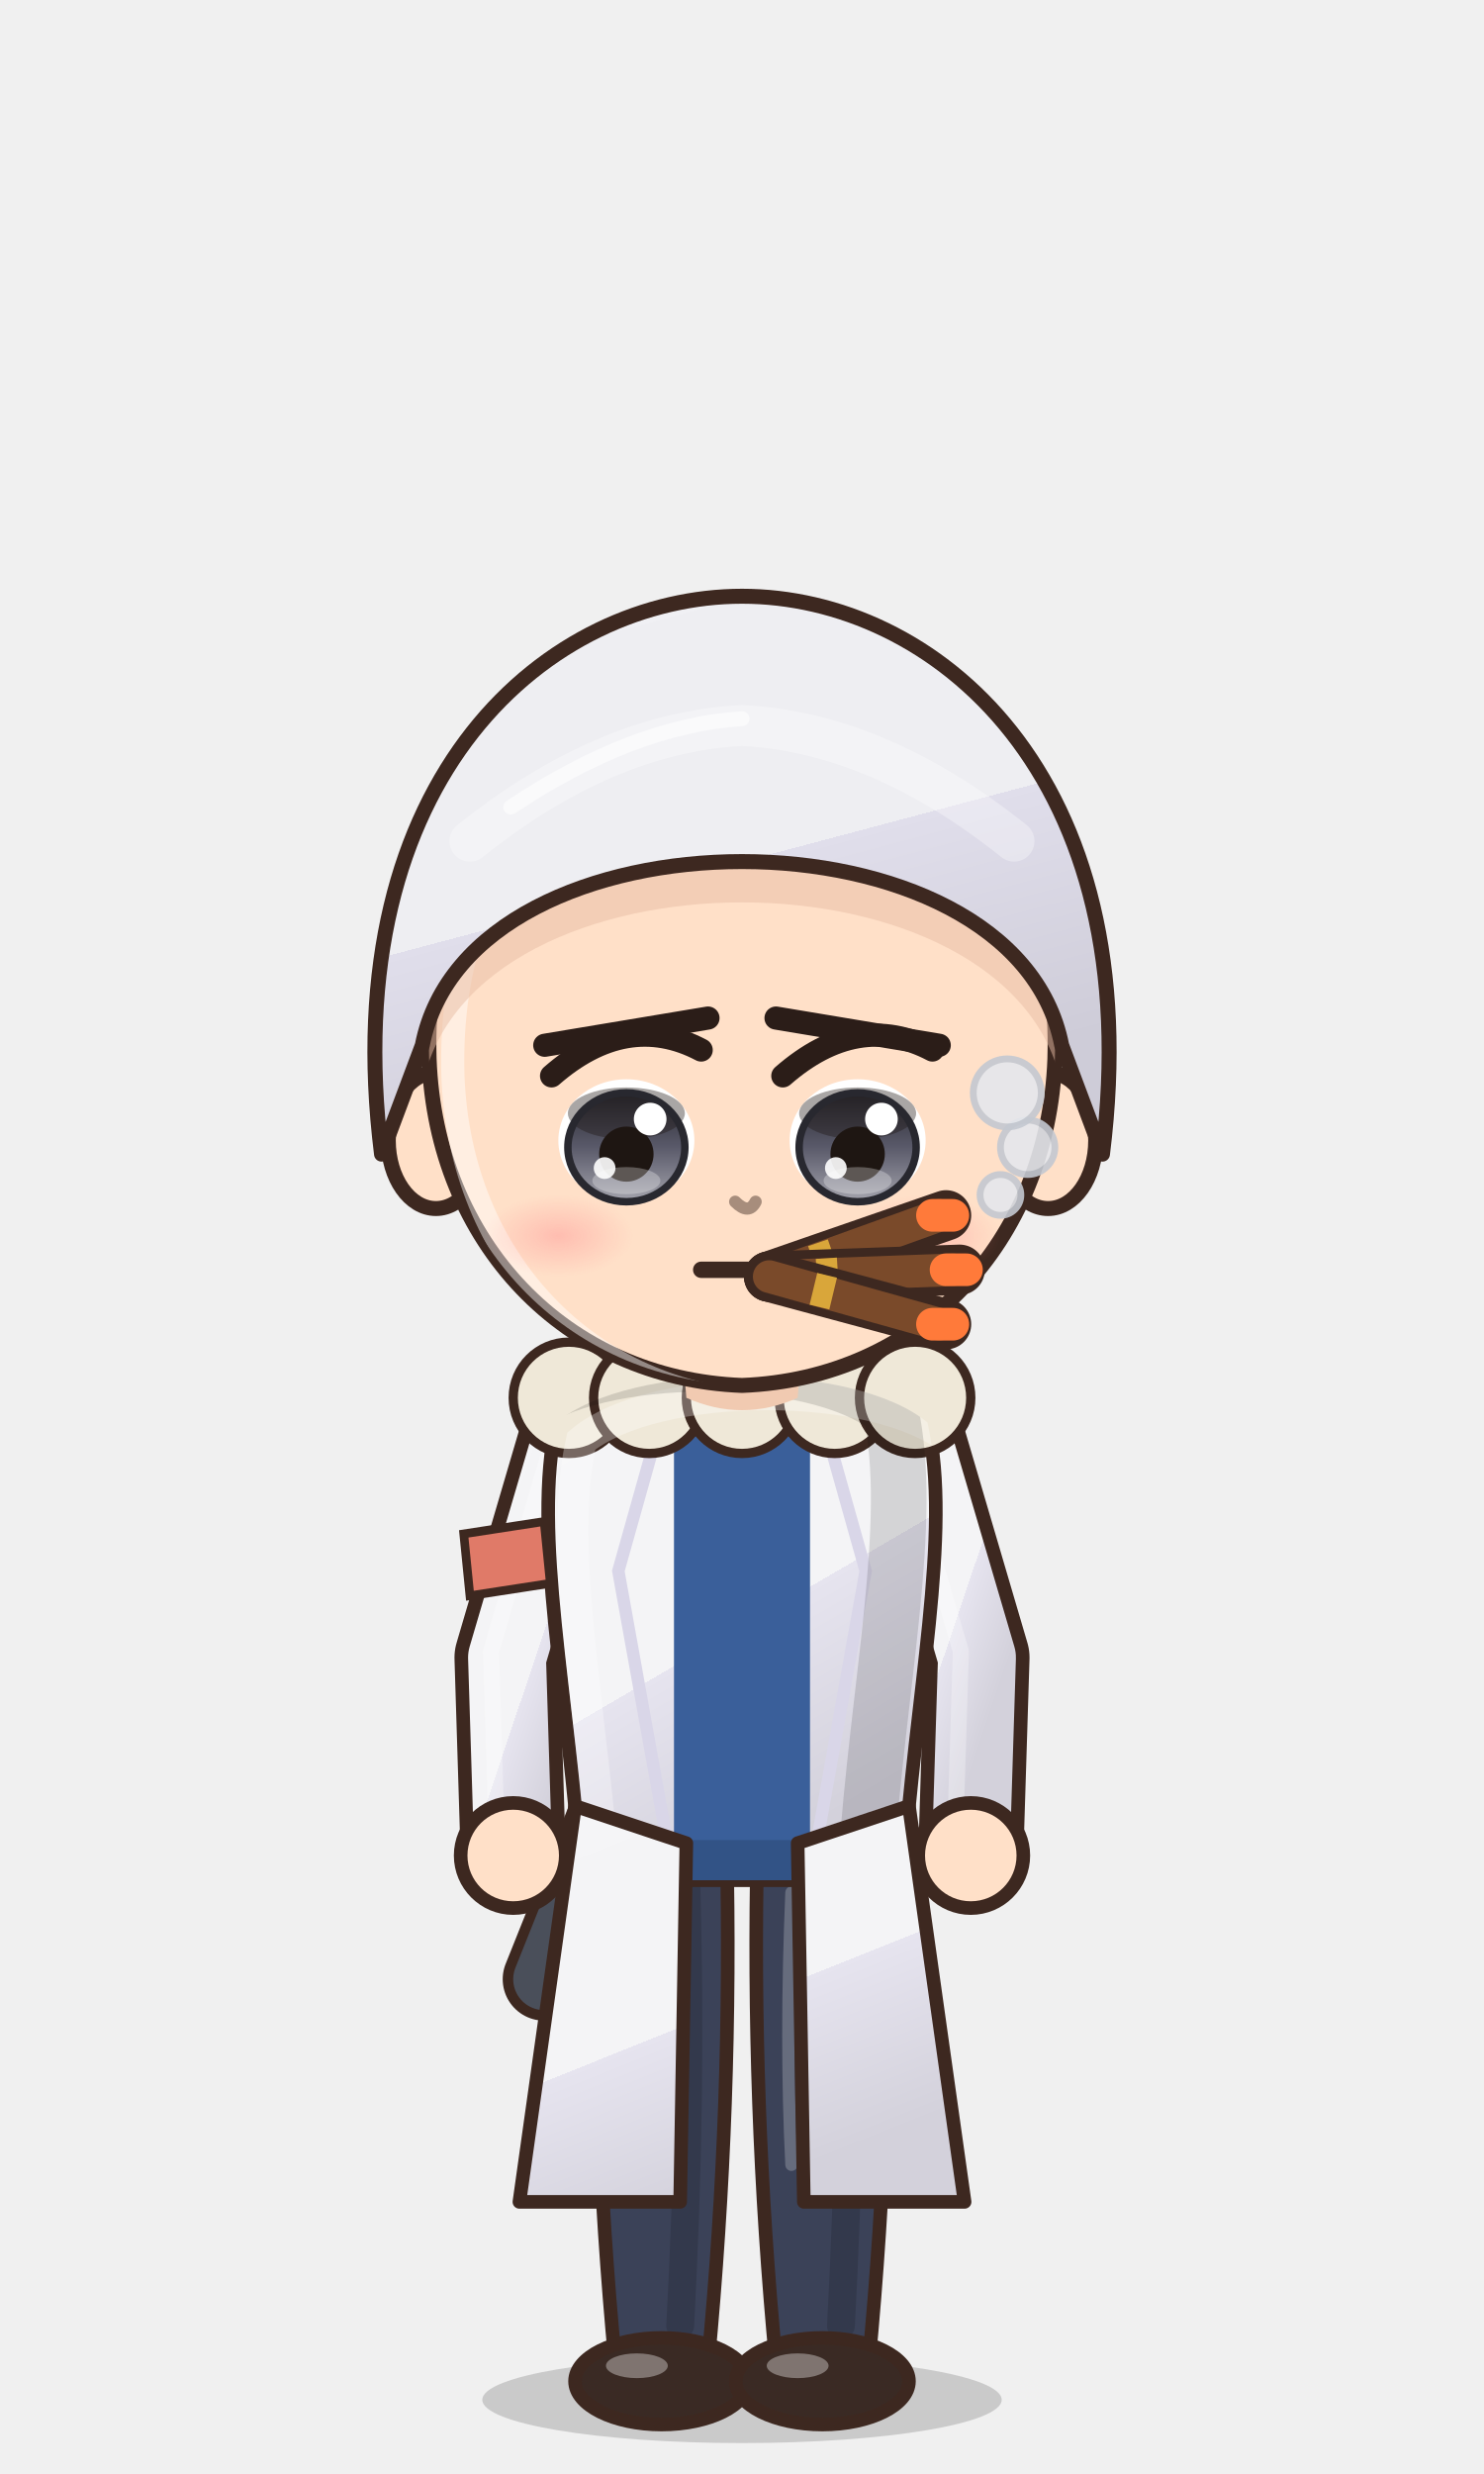
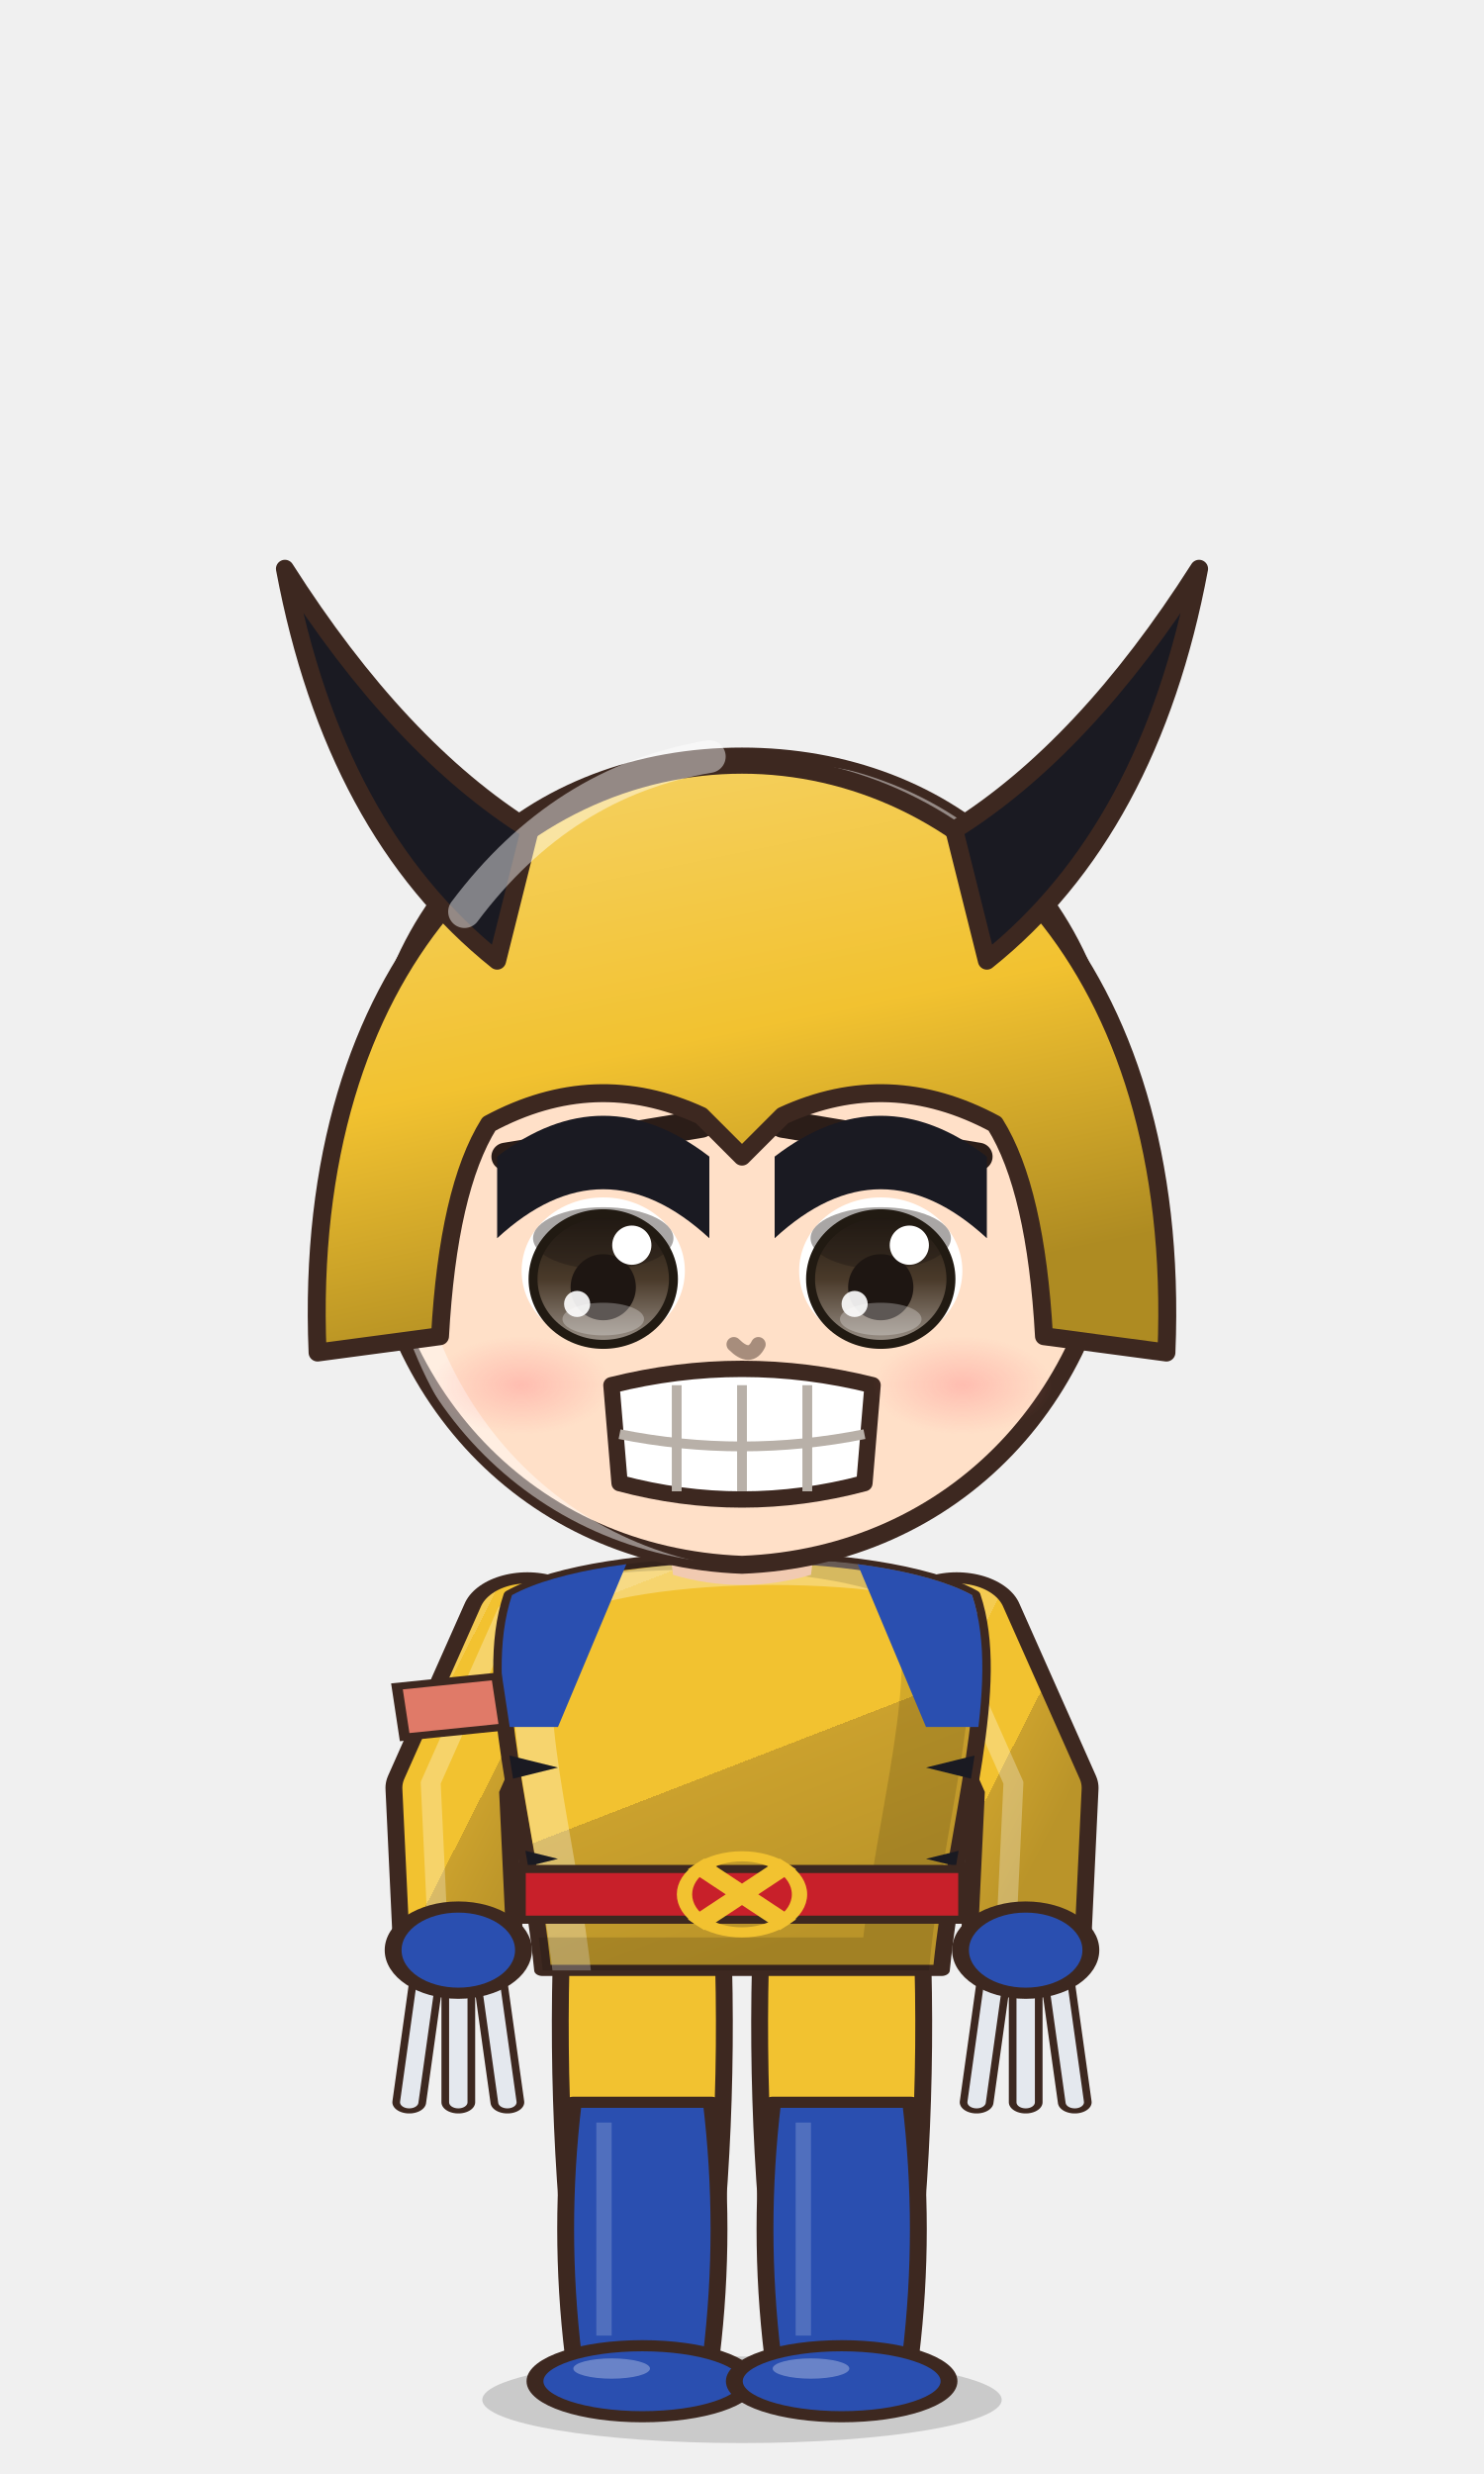
<svg xmlns="http://www.w3.org/2000/svg" viewBox="-120 -180 240 400" width="81.6" height="136.0">
  <defs>
    <linearGradient id="hair137" x1="0" y1="0" x2=".35" y2="1">
-       <stop offset="0" stop-color="#f0f0f4" />
-       <stop offset=".16" stop-color="#f0f0f4" />
-       <stop offset=".16" stop-color="#eeeef2" />
-       <stop offset=".58" stop-color="#eeeef2" />
-       <stop offset=".58" stop-color="#e0deeb" />
-       <stop offset="1" stop-color="#ceccd8" />
+       <stop offset="0" stop-color="#4c4743" />
+       <stop offset=".16" stop-color="#4c4743" />
+       <stop offset=".16" stop-color="#2a2420" />
+       <stop offset=".58" stop-color="#2a2420" />
+       <stop offset=".58" stop-color="#262020" />
+       <stop offset="1" stop-color="#221d1d" />
    </linearGradient>
    <radialGradient id="skin137" cx=".4" cy=".32" r=".85">
      <stop offset="0" stop-color="#ffe0c8" />
      <stop offset=".84" stop-color="#ffe0c8" />
      <stop offset=".84" stop-color="#f1cab1" />
      <stop offset="1" stop-color="#f1cab1" />
    </radialGradient>
    <linearGradient id="cloth137" x1="0" y1="0" x2=".45" y2="1">
-       <stop offset="0" stop-color="#f5f5f7" />
-       <stop offset=".16" stop-color="#f5f5f7" />
-       <stop offset=".16" stop-color="#f4f4f6" />
-       <stop offset=".6" stop-color="#f4f4f6" />
-       <stop offset=".6" stop-color="#e6e4ef" />
-       <stop offset="1" stop-color="#d3d1db" />
+       <stop offset="0" stop-color="#f4cb51" />
+       <stop offset=".16" stop-color="#f4cb51" />
+       <stop offset=".16" stop-color="#f2c230" />
+       <stop offset=".6" stop-color="#f2c230" />
+       <stop offset=".6" stop-color="#cba12d" />
+       <stop offset="1" stop-color="#ba9429" />
    </linearGradient>
    <linearGradient id="iris137" x1="0" y1="0" x2="0" y2="1">
-       <stop offset="0" stop-color="#28282f" />
-       <stop offset=".5" stop-color="#5a5a6a" />
-       <stop offset="1" stop-color="#a4a4ad" />
+       <stop offset="0" stop-color="#211a12" />
+       <stop offset=".5" stop-color="#4a3a2a" />
+       <stop offset="1" stop-color="#9b9289" />
    </linearGradient>
    <linearGradient id="gold137" x1="0" y1="0" x2="1" y2="1">
      <stop offset="0" stop-color="#f6d27a" />
      <stop offset=".55" stop-color="#d9a63a" />
      <stop offset="1" stop-color="#a8761e" />
    </linearGradient>
    <linearGradient id="steel137" x1="0" y1="0" x2="1" y2="1">
      <stop offset="0" stop-color="#e4e8ee" />
      <stop offset=".5" stop-color="#9aa3ad" />
      <stop offset="1" stop-color="#5a606a" />
    </linearGradient>
    <linearGradient id="beard137" x1="0" y1="0" x2="0" y2="1">
      <stop offset="0" stop-color="#e6e6ea" />
      <stop offset="1" stop-color="#b8b8c2" />
    </linearGradient>
    <radialGradient id="hawkiris137" cx=".45" cy=".4" r=".7">
      <stop offset="0" stop-color="#ffe27a" />
      <stop offset=".6" stop-color="#e8a52a" />
      <stop offset="1" stop-color="#9a5a12" />
    </radialGradient>
    <linearGradient id="straw137" x1="0" y1="0" x2=".3" y2="1">
      <stop offset="0" stop-color="#ffe7aa" />
      <stop offset=".16" stop-color="#ffe7aa" />
      <stop offset=".16" stop-color="#ffe39a" />
      <stop offset=".58" stop-color="#ffe39a" />
      <stop offset=".58" stop-color="#e9b456" />
      <stop offset="1" stop-color="#d6a54f" />
    </linearGradient>
    <radialGradient id="blush137">
      <stop offset="0" stop-color="#ff7f86" stop-opacity=".9" />
      <stop offset="1" stop-color="#ff7f86" stop-opacity="0" />
    </radialGradient>
    <clipPath id="face137">
      <path d="M -46,-4 C -47,-38 -25,-55 0,-55 C 25,-55 47,-38 46,-4 C 45,23 26,43 0,44 C -26,43 -45,23 -46,-4 Z" />
    </clipPath>
    <clipPath id="torso137">
      <path d="M -30,50 C -34,68 -28,94 -26,124 L 26,124 C 28,94 34,68 30,50 C 18,40 -18,40 -30,50 Z" />
    </clipPath>
  </defs>
  <ellipse cx="0" cy="208" rx="42" ry="7" fill="#000000" opacity=".16" />
-   <g transform="translate(0,44.0) scale(1.100,1.100) translate(0,-44)" />
-   <g transform="translate(0,205) scale(1,1) translate(0,-205)">
-     <path d="M -32,140 L 40,-40" stroke="#3d2820" stroke-width="13.4" stroke-linecap="round" />
-     <path d="M -32,140 L 40,-40" stroke="#4a4f5a" stroke-width="10" stroke-linecap="round" />
-     <path d="M 30,-16 L 48,-22" stroke="#3d2820" stroke-width="9.4" stroke-linecap="round" />
-     <path d="M 30,-16 L 48,-22" stroke="#4a4f5a" stroke-width="6" stroke-linecap="round" />
-     <path d="M -23.5,118 Q -24.5,160.0 -20.5,202 L -5.5,202 Q -1.5,160.0 -2.5,118 Z" fill="#3b4258" stroke="#3d2820" stroke-width="2.2" stroke-linejoin="round" />
-     <path d="M -9,124 Q -8,160 -10,196" stroke="#000000" stroke-width="4.5" fill="none" opacity=".14" stroke-linecap="round" />
-     <path d="M -18,126 Q -19,150 -18,170" stroke="#ffffff" stroke-width="2" fill="none" opacity=".22" stroke-linecap="round" />
-     <ellipse cx="-13" cy="205" rx="14" ry="7" fill="#3a2a24" stroke="#3d2820" stroke-width="2.2" stroke-linejoin="round" />
-     <ellipse cx="-17" cy="202.5" rx="5" ry="2" fill="#ffffff" opacity=".35" />
-     <path d="M 2.5,118 Q 1.5,160.0 5.5,202 L 20.5,202 Q 24.5,160.0 23.5,118 Z" fill="#3b4258" stroke="#3d2820" stroke-width="2.2" stroke-linejoin="round" />
-     <path d="M 17,124 Q 18,160 16,196" stroke="#000000" stroke-width="4.5" fill="none" opacity=".14" stroke-linecap="round" />
-     <path d="M 8,126 Q 7,150 8,170" stroke="#ffffff" stroke-width="2" fill="none" opacity=".22" stroke-linecap="round" />
-     <ellipse cx="13" cy="205" rx="14" ry="7" fill="#3a2a24" stroke="#3d2820" stroke-width="2.2" stroke-linejoin="round" />
-     <ellipse cx="9" cy="202.5" rx="5" ry="2" fill="#ffffff" opacity=".35" />
+   <g transform="translate(0,73.0) scale(1.320,1.320) translate(0,-44)" />
+   <g transform="translate(0,205) scale(1.24,0.82) translate(0,-205)">
+     <path d="M -23.5,118 Q -24.5,160.0 -20.5,202 L -5.5,202 Q -1.5,160.0 -2.5,118 Z" fill="#f2c230" stroke="#3d2820" stroke-width="2.2" stroke-linejoin="round" />
+     <path d="M -22,150 Q -24,175.0 -22,200 L -4,200 Q -2,175.0 -4,150 Z" fill="#2a4fb0" stroke="#3d2820" stroke-width="2.2" stroke-linejoin="round" />
+     <path d="M -18,154 L -18,196" stroke="#ffffff" stroke-width="2" opacity=".18" />
+     <ellipse cx="-13" cy="205" rx="14" ry="7" fill="#2a4fb0" stroke="#3d2820" stroke-width="2.2" stroke-linejoin="round" />
+     <ellipse cx="-17" cy="202.5" rx="5" ry="2" fill="#ffffff" opacity=".3" />
+     <path d="M 2.5,118 Q 1.5,160.0 5.5,202 L 20.5,202 Q 24.5,160.0 23.5,118 Z" fill="#f2c230" stroke="#3d2820" stroke-width="2.2" stroke-linejoin="round" />
+     <path d="M 4,150 Q 2,175.0 4,200 L 22,200 Q 24,175.0 22,150 Z" fill="#2a4fb0" stroke="#3d2820" stroke-width="2.2" stroke-linejoin="round" />
+     <path d="M 8,154 L 8,196" stroke="#ffffff" stroke-width="2" opacity=".18" />
+     <ellipse cx="13" cy="205" rx="14" ry="7" fill="#2a4fb0" stroke="#3d2820" stroke-width="2.2" stroke-linejoin="round" />
+     <ellipse cx="9" cy="202.5" rx="5" ry="2" fill="#ffffff" opacity=".3" />
    <path d="M -28,54 L -38,88 L -37,120" stroke="#3d2820" stroke-width="17" fill="none" stroke-linecap="round" stroke-linejoin="round" />
    <path d="M -28,54 L -38,88 L -37,120" stroke="url(#cloth137)" stroke-width="12.6" fill="none" stroke-linecap="round" stroke-linejoin="round" />
    <path d="M -28,54 L -38,88 L -37,120" transform="translate(-2.6,-1)" stroke="#ffffff" stroke-width="2.6" fill="none" stroke-linecap="round" stroke-linejoin="round" opacity=".28" />
    <path d="M 28,54 L 38,88 L 37,120" stroke="#3d2820" stroke-width="17" fill="none" stroke-linecap="round" stroke-linejoin="round" />
    <path d="M 28,54 L 38,88 L 37,120" stroke="url(#cloth137)" stroke-width="12.6" fill="none" stroke-linecap="round" stroke-linejoin="round" />
    <path d="M 28,54 L 38,88 L 37,120" transform="translate(-2.6,-1)" stroke="#ffffff" stroke-width="2.6" fill="none" stroke-linecap="round" stroke-linejoin="round" opacity=".28" />
    <path d="M -30,50 C -34,68 -28,94 -26,124 L 26,124 C 28,94 34,68 30,50 C 18,40 -18,40 -30,50 Z" fill="url(#cloth137)" stroke="#3d2820" stroke-width="2.2" stroke-linejoin="round" />
-     <path d="M -11,42 L 11,42 L 11,124 L -11,124 Z" fill="#3a5f9a" />
-     <path d="M -11,42 L -20,74 L -11,124 M 11,42 L 20,74 L 11,124" stroke="#d9d6e8" stroke-width="2" fill="none" />
-     <circle cx="-28" cy="46" r="9" fill="#efe8d8" stroke="#3d2820" stroke-width="1.5" />
-     <circle cx="-15" cy="46" r="9" fill="#efe8d8" stroke="#3d2820" stroke-width="1.5" />
-     <circle cx="0" cy="46" r="9" fill="#efe8d8" stroke="#3d2820" stroke-width="1.5" />
-     <circle cx="15" cy="46" r="9" fill="#efe8d8" stroke="#3d2820" stroke-width="1.5" />
-     <circle cx="28" cy="46" r="9" fill="#efe8d8" stroke="#3d2820" stroke-width="1.5" />
    <g clip-path="url(#torso137)">
      <path d="M -30,50 C -34,68 -28,94 -26,124 L 26,124 C 28,94 34,68 30,50 C 18,40 -18,40 -30,50 Z" transform="translate(4,3)" fill="none" stroke="#ffffff" stroke-width="5" opacity=".3" />
      <path d="M -30,50 C -34,68 -28,94 -26,124 L 26,124 C 28,94 34,68 30,50 C 18,40 -18,40 -30,50 Z" transform="translate(-6,-2)" fill="none" stroke="#000000" stroke-width="9" opacity=".13" />
    </g>
-     <path d="M -27,112 L -36,176 L -10,176 L -9,118 Z M 27,112 L 36,176 L 10,176 L 9,118 Z" fill="url(#cloth137)" stroke="#3d2820" stroke-width="2.2" stroke-linejoin="round" />
-     <circle cx="-37" cy="120" r="8.5" fill="url(#skin137)" stroke="#3d2820" stroke-width="2.2" />
-     <circle cx="37" cy="120" r="8.5" fill="url(#skin137)" stroke="#3d2820" stroke-width="2.2" />
+     <g clip-path="url(#torso137)">
+       <path d="M -40,40 L -14,40 L -24,76 L -40,76 Z M 40,40 L 14,40 L 24,76 L 40,76 Z" fill="#2a4fb0" />
+       <path d="M -40,78 L -24,84 L -40,90 Z" fill="#1a1a22" />
+       <path d="M -40,96 L -24,102 L -40,108 Z" fill="#1a1a22" />
+       <path d="M 40,78 L 24,84 L 40,90 Z" fill="#1a1a22" />
+       <path d="M 40,96 L 24,102 L 40,108 Z" fill="#1a1a22" />
+     </g>
+     <path d="M -29,104 L 29,104 L 29,114 L -29,114 Z" fill="#c8202a" stroke="#3d2820" stroke-width="1.6" />
+     <path d="M -6,103 L 6,115 M 6,103 L -6,115" stroke="#f2c230" stroke-width="3" />
+     <circle cx="0" cy="109" r="7.5" fill="none" stroke="#f2c230" stroke-width="2" />
+     <path d="M -41,124 L -43.4,150" stroke="#3d2820" stroke-width="4.4" stroke-linecap="round" />
+     <path d="M -41,124 L -43.4,150" stroke="#e4e8ee" stroke-width="2.4" stroke-linecap="round" />
+     <path d="M -37,124 L -37.0,150" stroke="#3d2820" stroke-width="4.4" stroke-linecap="round" />
+     <path d="M -37,124 L -37.0,150" stroke="#e4e8ee" stroke-width="2.4" stroke-linecap="round" />
+     <path d="M -33,124 L -30.6,150" stroke="#3d2820" stroke-width="4.4" stroke-linecap="round" />
+     <path d="M -33,124 L -30.6,150" stroke="#e4e8ee" stroke-width="2.4" stroke-linecap="round" />
+     <path d="M 33,124 L 30.6,150" stroke="#3d2820" stroke-width="4.4" stroke-linecap="round" />
+     <path d="M 33,124 L 30.6,150" stroke="#e4e8ee" stroke-width="2.4" stroke-linecap="round" />
+     <path d="M 37,124 L 37.0,150" stroke="#3d2820" stroke-width="4.4" stroke-linecap="round" />
+     <path d="M 37,124 L 37.0,150" stroke="#e4e8ee" stroke-width="2.4" stroke-linecap="round" />
+     <path d="M 41,124 L 43.4,150" stroke="#3d2820" stroke-width="4.4" stroke-linecap="round" />
+     <path d="M 41,124 L 43.4,150" stroke="#e4e8ee" stroke-width="2.4" stroke-linecap="round" />
+     <circle cx="-37" cy="120" r="8.5" fill="#2a4fb0" stroke="#3d2820" stroke-width="2.2" />
+     <circle cx="37" cy="120" r="8.5" fill="#2a4fb0" stroke="#3d2820" stroke-width="2.2" />
    <path d="M -45,68 L -32,66 L -31,76 L -44,78 Z" fill="#e07a68" stroke="#3d2820" stroke-width="1.4" />
    <path d="M -10,34 L 10,34 L 9,46 Q 0,50 -9,46 Z" fill="#f1cab1" />
  </g>
-   <g transform="translate(0,44.0) scale(1.100,1.100) translate(0,-44)">
-     <ellipse cx="-45" cy="8" rx="7" ry="10" fill="url(#skin137)" stroke="#3d2820" stroke-width="2.2" stroke-linejoin="round" />
-     <ellipse cx="45" cy="8" rx="7" ry="10" fill="url(#skin137)" stroke="#3d2820" stroke-width="2.2" stroke-linejoin="round" />
+   <g transform="translate(0,73.0) scale(1.320,1.320) translate(0,-44)">
    <path d="M -46,-4 C -47,-38 -25,-55 0,-55 C 25,-55 47,-38 46,-4 C 45,23 26,43 0,44 C -26,43 -45,23 -46,-4 Z" fill="url(#skin137)" stroke="#3d2820" stroke-width="2.2" stroke-linejoin="round" />
    <g clip-path="url(#face137)">
      <path d="M -46,-4 C -47,-38 -25,-55 0,-55 C 25,-55 47,-38 46,-4 C 45,23 26,43 0,44 C -26,43 -45,23 -46,-4 Z" transform="translate(3.5,2.5)" fill="none" stroke="#ffffff" stroke-width="3.4" opacity=".45" />
    </g>
    <g clip-path="url(#face137)">
-       <path d="M -53,10 C -60,-46 -28,-72 0,-72 C 28,-72 60,-46 53,10 L 47,-6 C 40,-42 -40,-42 -47,-6 Z" transform="translate(0,6)" fill="#e7bca4" opacity=".5" />
+       <path d="M 0,0 Z" transform="translate(0,6)" fill="#e7bca4" opacity=".5" />
    </g>
    <ellipse cx="-17" cy="8" rx="10" ry="9" fill="#ffffff" />
    <ellipse cx="-17" cy="9" rx="8.6" ry="8" fill="url(#iris137)" />
    <ellipse cx="-17" cy="4.0" rx="8.6" ry="3.8" fill="#1e1612" opacity=".38" />
-     <ellipse cx="-17" cy="9" rx="8.6" ry="8" fill="none" stroke="#28282f" stroke-width="1.1" />
+     <ellipse cx="-17" cy="9" rx="8.6" ry="8" fill="none" stroke="#211a12" stroke-width="1.1" />
    <ellipse cx="-17" cy="10" rx="4" ry="4.05" fill="#1e1612" />
    <ellipse cx="-17" cy="13.9" rx="5" ry="2.0" fill="#ffffff" opacity=".28" />
    <circle cx="-13.5" cy="4.85" r="2.4" fill="#ffffff" />
    <circle cx="-20.2" cy="12.05" r="1.6" fill="#ffffff" opacity=".9" />
    <path d="M -28,-1.5 Q -17,-11.1 -6,-5.3" stroke="#2b1d18" stroke-width="3.4" fill="none" stroke-linecap="round" />
    <path d="M -29,-6 L -5,-10" stroke="#2b1d18" stroke-width="3.4" stroke-linecap="round" />
    <ellipse cx="17" cy="8" rx="10" ry="9" fill="#ffffff" />
    <ellipse cx="17" cy="9" rx="8.6" ry="8" fill="url(#iris137)" />
    <ellipse cx="17" cy="4.0" rx="8.6" ry="3.8" fill="#1e1612" opacity=".38" />
-     <ellipse cx="17" cy="9" rx="8.6" ry="8" fill="none" stroke="#28282f" stroke-width="1.1" />
+     <ellipse cx="17" cy="9" rx="8.6" ry="8" fill="none" stroke="#211a12" stroke-width="1.1" />
    <ellipse cx="17" cy="10" rx="4" ry="4.05" fill="#1e1612" />
    <ellipse cx="17" cy="13.9" rx="5" ry="2.0" fill="#ffffff" opacity=".28" />
    <circle cx="20.5" cy="4.85" r="2.4" fill="#ffffff" />
    <circle cx="13.8" cy="12.05" r="1.6" fill="#ffffff" opacity=".9" />
    <path d="M 6,-1.5 Q 17,-11.1 28,-5.3" stroke="#2b1d18" stroke-width="3.4" fill="none" stroke-linecap="round" />
    <path d="M 5,-10 L 29,-6" stroke="#2b1d18" stroke-width="3.4" stroke-linecap="round" />
-     <path d="M -6,27 L 6,27" stroke="#3d2820" stroke-width="2.4" stroke-linecap="round" />
+     <path d="M -16,22 Q 0,18 16,22 L 15,34 Q 0,38 -15,34 Z" fill="#ffffff" stroke="#3d2820" stroke-width="2" stroke-linejoin="round" />
+     <path d="M -8,22 L -8,35" stroke="#b8b0a8" stroke-width="1.2" />
+     <path d="M 0,22 L 0,35" stroke="#b8b0a8" stroke-width="1.2" />
+     <path d="M 8,22 L 8,35" stroke="#b8b0a8" stroke-width="1.2" />
+     <path d="M -15,28 Q 0,31 15,28" stroke="#b8b0a8" stroke-width="1.2" fill="none" />
    <ellipse cx="-27" cy="22" rx="11" ry="6" fill="url(#blush137)" opacity="0.40" />
    <ellipse cx="27" cy="22" rx="11" ry="6" fill="url(#blush137)" opacity="0.40" />
    <path d="M -1,17 Q 1,19 2,17" stroke="#a78d7c" stroke-width="1.8" fill="none" stroke-linecap="round" />
-     <path d="M 4,28 L 30,19" stroke="#3d2820" stroke-width="7.4" stroke-linecap="round" />
-     <path d="M 4,28 L 29,19" stroke="#7a4a2a" stroke-width="4.8" stroke-linecap="round" />
-     <path d="M 10.5,25.8 L 13.4,24.8" stroke="#d9a63a" stroke-width="4.8" />
-     <path d="M 28,19 L 31,19" stroke="#ff7a3a" stroke-width="4.8" stroke-linecap="round" />
-     <path d="M 4,28 L 32,27" stroke="#3d2820" stroke-width="7.4" stroke-linecap="round" />
-     <path d="M 4,28 L 31,27" stroke="#7a4a2a" stroke-width="4.8" stroke-linecap="round" />
-     <path d="M 11.0,27.8 L 14.1,27.6" stroke="#d9a63a" stroke-width="4.8" />
-     <path d="M 30,27 L 33,27" stroke="#ff7a3a" stroke-width="4.8" stroke-linecap="round" />
-     <path d="M 4,28 L 30,35" stroke="#3d2820" stroke-width="7.4" stroke-linecap="round" />
-     <path d="M 4,28 L 29,35" stroke="#7a4a2a" stroke-width="4.8" stroke-linecap="round" />
-     <path d="M 10.5,29.8 L 13.4,30.5" stroke="#d9a63a" stroke-width="4.8" />
-     <path d="M 28,35 L 31,35" stroke="#ff7a3a" stroke-width="4.8" stroke-linecap="round" />
-     <circle cx="38" cy="16" r="3" fill="#e4e7ec" stroke="#c3c8d0" stroke-width="1" opacity=".9" />
-     <circle cx="42" cy="9" r="4" fill="#e4e7ec" stroke="#c3c8d0" stroke-width="1" opacity=".9" />
-     <circle cx="39" cy="1" r="5" fill="#e4e7ec" stroke="#c3c8d0" stroke-width="1" opacity=".9" />
-     <path d="M -53,10 C -60,-46 -28,-72 0,-72 C 28,-72 60,-46 53,10 L 47,-6 C 40,-42 -40,-42 -47,-6 Z" fill="url(#hair137)" stroke="#3d2820" stroke-width="2.2" stroke-linejoin="round" />
+     <path d="M 0,0 Z" fill="url(#hair137)" stroke="#3d2820" stroke-width="2.2" stroke-linejoin="round" />
    <defs>
-       <clipPath id="hf137">
-         <path d="M -53,10 C -60,-46 -28,-72 0,-72 C 28,-72 60,-46 53,10 L 47,-6 C 40,-42 -40,-42 -47,-6 Z" />
-       </clipPath>
+       <linearGradient id="mc137" x1="0" y1="0" x2=".3" y2="1">
+         <stop offset="0" stop-color="#f5d369" />
+         <stop offset=".55" stop-color="#f2c230" />
+         <stop offset="1" stop-color="#ae8b22" />
+       </linearGradient>
    </defs>
-     <g clip-path="url(#hf137)">
-       <path d="M -40,-36 Q -20,-52 0,-53 Q 20,-52 40,-36" stroke="#ffffff" stroke-width="6" fill="none" stroke-linecap="round" opacity=".32" />
-       <path d="M -34,-41 Q -16,-53 0,-54" stroke="#ffffff" stroke-width="2.2" fill="none" stroke-linecap="round" opacity=".55" />
-     </g>
+     <path d="M -52,18 C -56,-78 56,-78 52,18 L 37,16 Q 36,-2 31,-10 Q 18,-17 5,-11 L 0,-6 L -5,-11 Q -18,-17 -31,-10 Q -36,-2 -37,16 Z" fill="url(#mc137)" stroke="#3d2820" stroke-width="2.2" stroke-linejoin="round" />
+     <path d="M -30,-30 Q -50,-46 -56,-78 Q -42,-56 -26,-46 Z" fill="#1a1a22" stroke="#3d2820" stroke-width="2.2" stroke-linejoin="round" />
+     <path d="M -30,-6 Q -17,-16 -4,-6 L -4,4 Q -17,-8 -30,4 Z" fill="#1a1a22" />
+     <path d="M 30,-30 Q 50,-46 56,-78 Q 42,-56 26,-46 Z" fill="#1a1a22" stroke="#3d2820" stroke-width="2.2" stroke-linejoin="round" />
+     <path d="M 30,-6 Q 17,-16 4,-6 L 4,4 Q 17,-8 30,4 Z" fill="#1a1a22" />
+     <path d="M -34,-36 Q -22,-52 -4,-55" stroke="#ffffff" stroke-width="4" fill="none" stroke-linecap="round" opacity=".45" />
  </g>
-   <g transform="translate(0,205) scale(1,1) translate(0,-205)" />
+   <g transform="translate(0,205) scale(1.24,0.82) translate(0,-205)" />
</svg>
